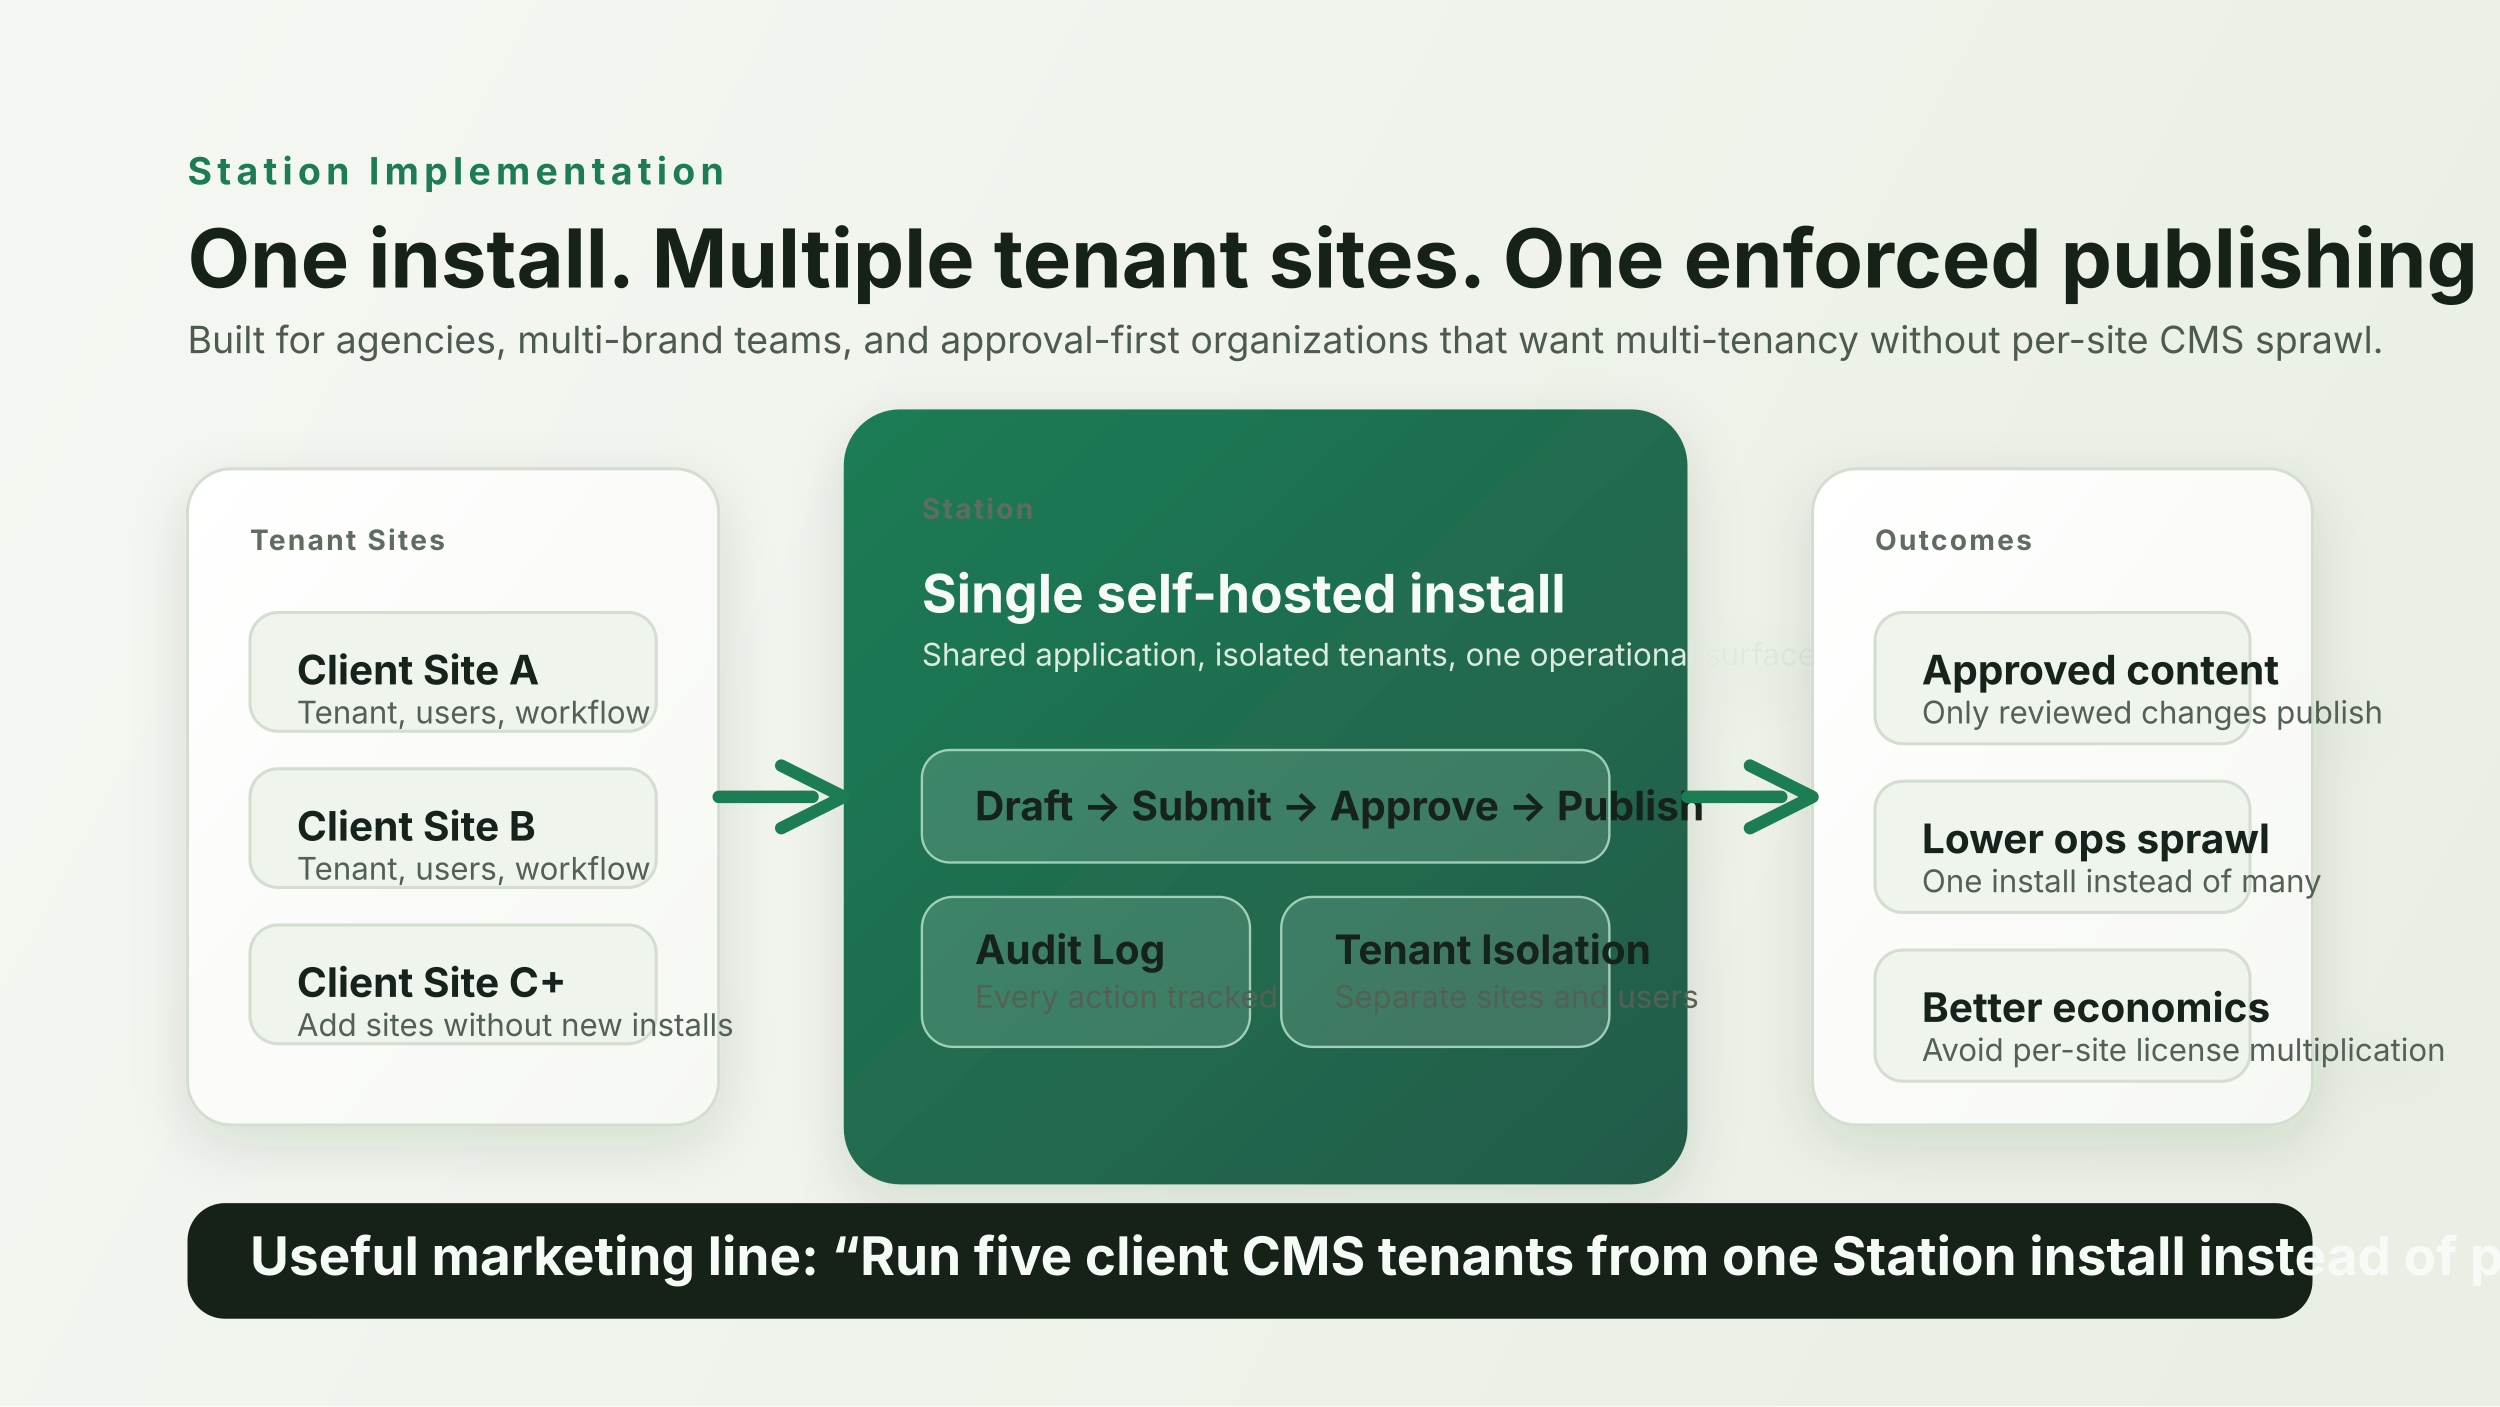
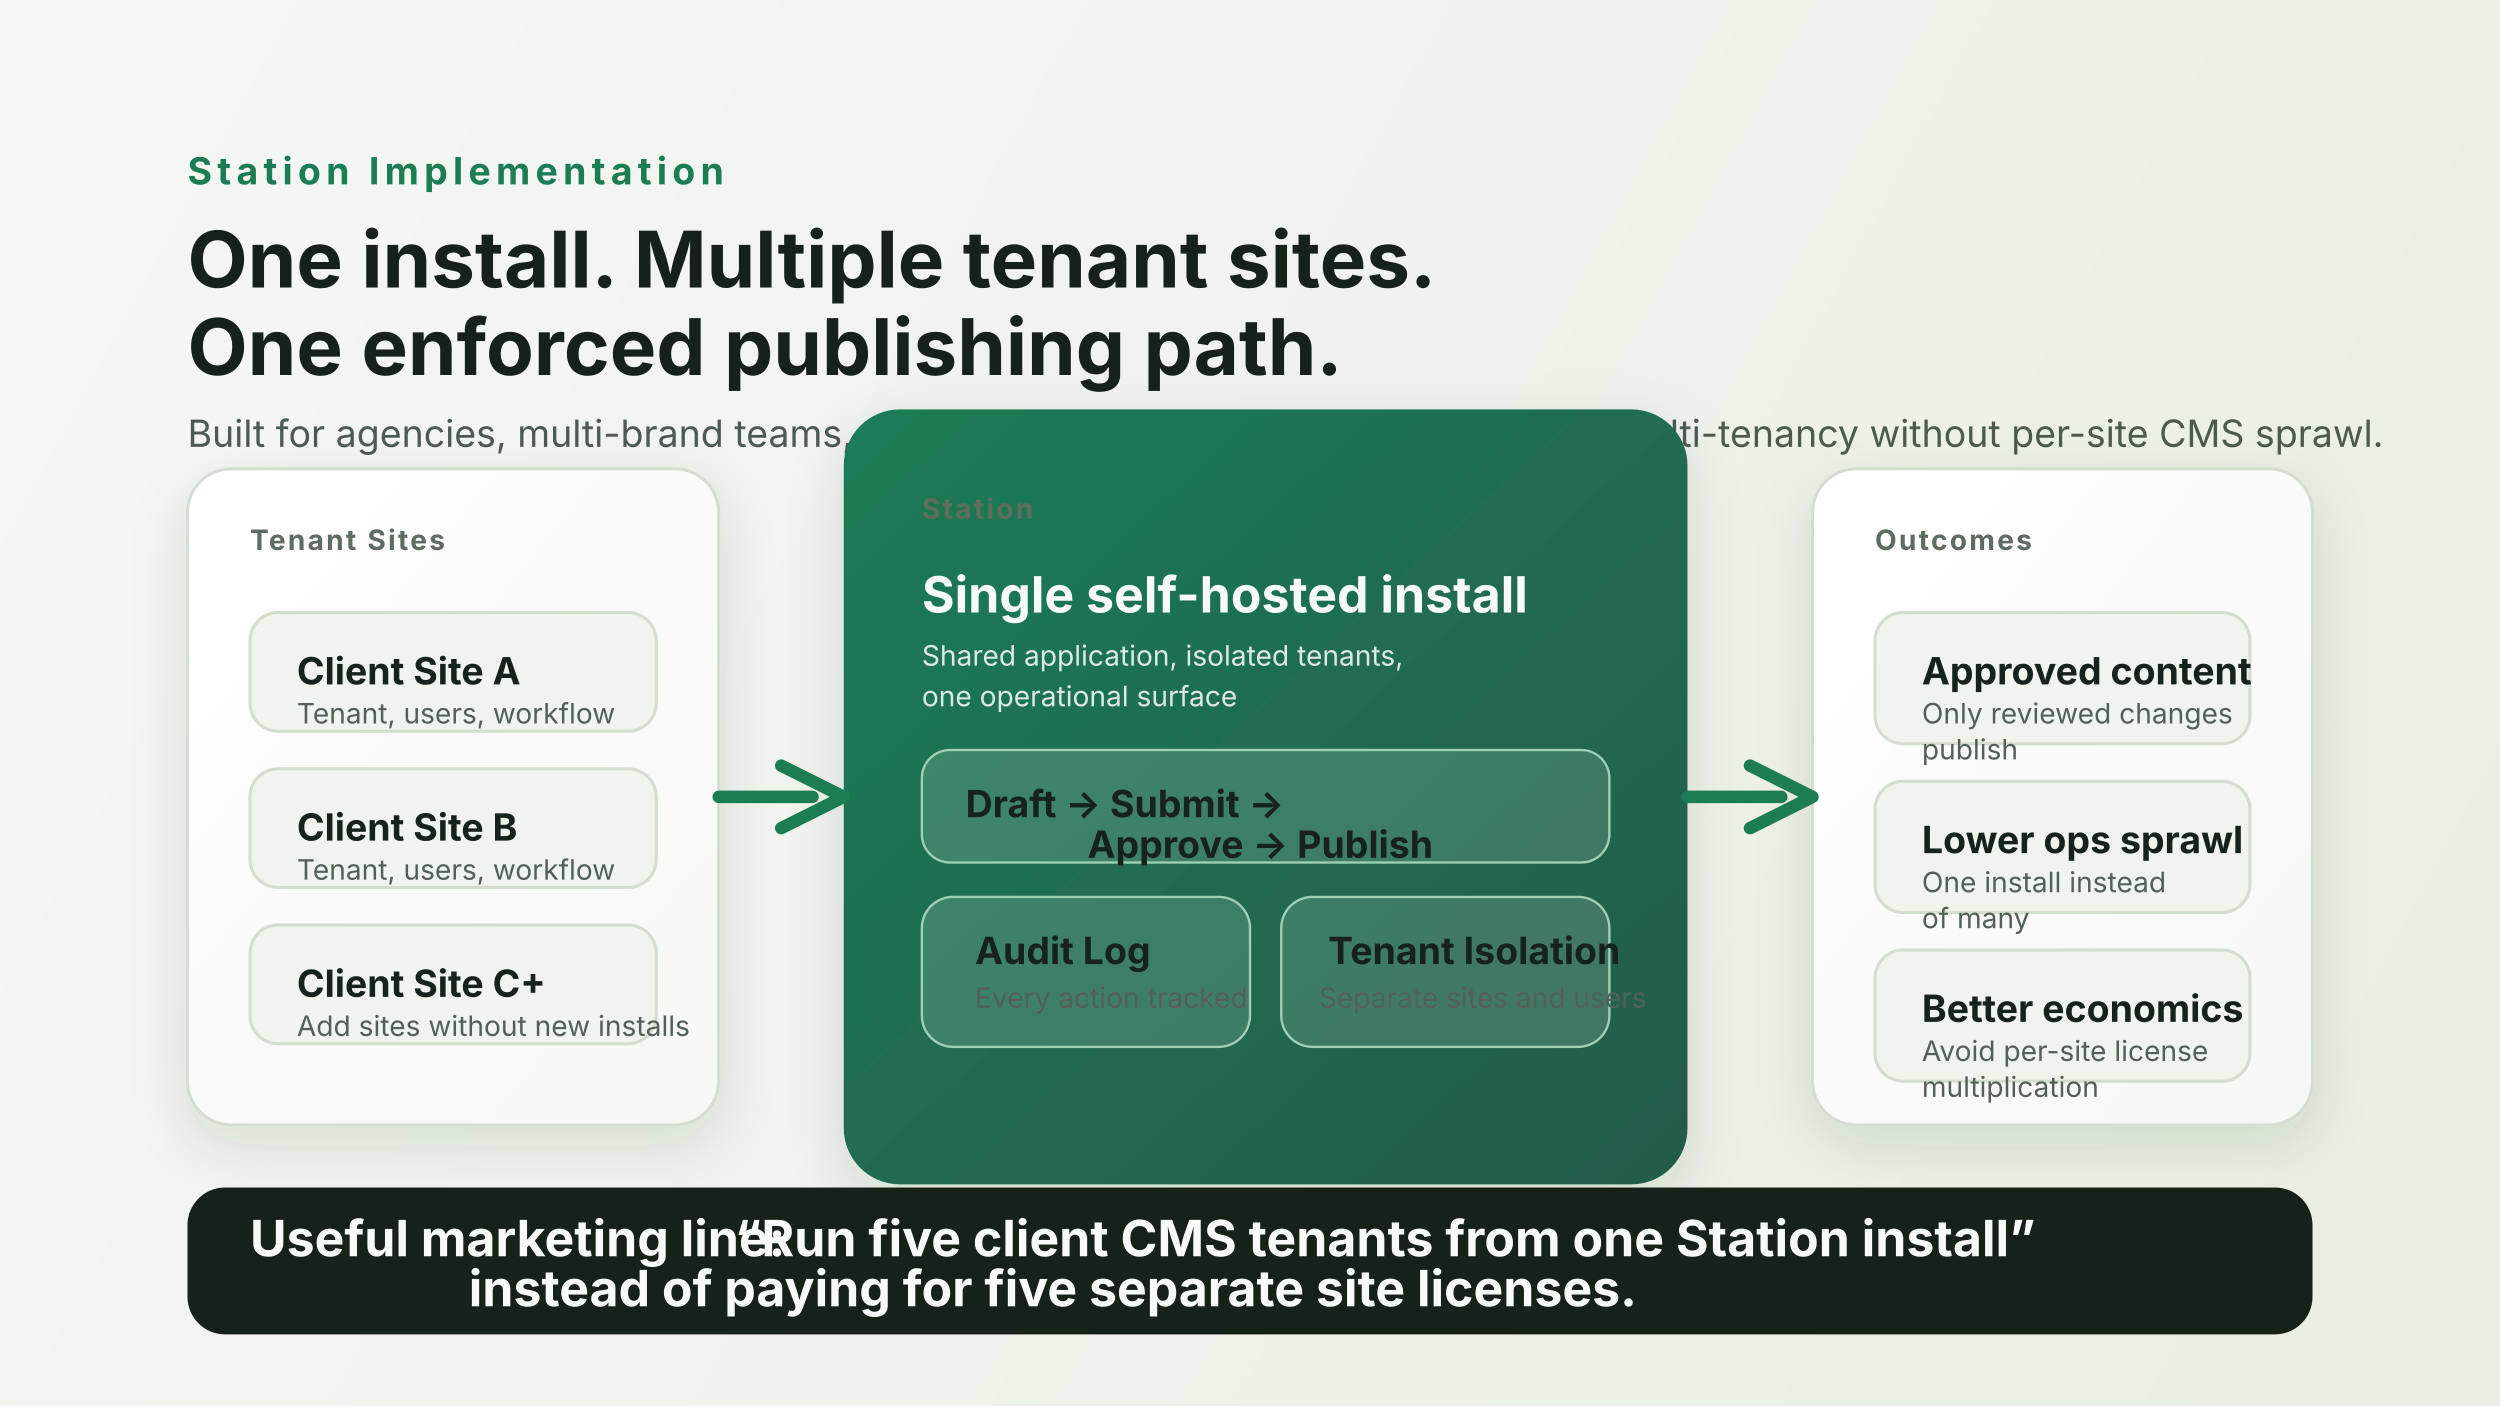
<svg xmlns="http://www.w3.org/2000/svg" width="1600" height="900" viewBox="0 0 1600 900" fill="none" role="img" aria-labelledby="title desc">
  <defs>
    <linearGradient id="bg" x1="80" y1="60" x2="1520" y2="840" gradientUnits="userSpaceOnUse">
      <stop stop-color="#F5F7F2" />
      <stop offset="1" stop-color="#E9EFE4" />
    </linearGradient>
    <linearGradient id="panel" x1="0" y1="0" x2="1" y2="1">
      <stop stop-color="#FFFFFF" />
      <stop offset="1" stop-color="#F6F8F3" />
    </linearGradient>
    <linearGradient id="accent" x1="0" y1="0" x2="1" y2="1">
      <stop stop-color="#1C7C54" />
      <stop offset="1" stop-color="#245B4A" />
    </linearGradient>
    <filter id="shadow" x="0" y="0" width="1600" height="900" filterUnits="userSpaceOnUse" color-interpolation-filters="sRGB">
      <feDropShadow dx="0" dy="12" stdDeviation="18" flood-color="#1E2B21" flood-opacity="0.12" />
    </filter>
    <style>
      .eyebrow { font: 700 24px ui-sans-serif, -apple-system, BlinkMacSystemFont, "Segoe UI", sans-serif; letter-spacing: 0.14em; text-transform: uppercase; fill: #1C7C54; }
-       .headline { font: 700 52px ui-sans-serif, -apple-system, BlinkMacSystemFont, "Segoe UI", sans-serif; fill: #162118; }
+       .headline { font: 700 50px ui-sans-serif, -apple-system, BlinkMacSystemFont, "Segoe UI", sans-serif; fill: #162118; }
      .subhead { font: 400 24px ui-sans-serif, -apple-system, BlinkMacSystemFont, "Segoe UI", sans-serif; fill: #4C5A4F; }
-       .label { font: 700 26px ui-sans-serif, -apple-system, BlinkMacSystemFont, "Segoe UI", sans-serif; fill: #18231A; }
-       .body { font: 400 20px ui-sans-serif, -apple-system, BlinkMacSystemFont, "Segoe UI", sans-serif; fill: #536156; }
+       .label { font: 700 24px ui-sans-serif, -apple-system, BlinkMacSystemFont, "Segoe UI", sans-serif; fill: #18231A; }
+       .body { font: 400 18px ui-sans-serif, -apple-system, BlinkMacSystemFont, "Segoe UI", sans-serif; fill: #536156; }
      .small { font: 700 18px ui-sans-serif, -apple-system, BlinkMacSystemFont, "Segoe UI", sans-serif; fill: #5F6C61; letter-spacing: 0.08em; text-transform: uppercase; }
-       .metric { font: 700 34px ui-sans-serif, -apple-system, BlinkMacSystemFont, "Segoe UI", sans-serif; fill: #F7FBF7; }
-       .metric-sub { font: 400 20px ui-sans-serif, -apple-system, BlinkMacSystemFont, "Segoe UI", sans-serif; fill: #DCEADF; }
+       .metric { font: 700 32px ui-sans-serif, -apple-system, BlinkMacSystemFont, "Segoe UI", sans-serif; fill: #F7FBF7; }
+       .metric-sub { font: 400 18px ui-sans-serif, -apple-system, BlinkMacSystemFont, "Segoe UI", sans-serif; fill: #DCEADF; }
    </style>
  </defs>
  <rect x="0" y="0" width="1600" height="900" fill="url(#bg)" />
  <text x="120" y="118" class="eyebrow">Station Implementation</text>
-   <text x="120" y="184" class="headline">One install. Multiple tenant sites. One enforced publishing path.</text>
-   <text x="120" y="226" class="subhead">Built for agencies, multi-brand teams, and approval-first organizations that want multi-tenancy without per-site CMS sprawl.</text>
+   <text x="120" y="184" class="headline">One install. Multiple tenant sites.</text>
+   <text x="120" y="240" class="headline">One enforced publishing path.</text>
+   <text x="120" y="286" class="subhead">Built for agencies, multi-brand teams, and approval-first organizations that want multi-tenancy without per-site CMS sprawl.</text>
  <g filter="url(#shadow)">
    <rect x="120" y="300" width="340" height="420" rx="28" fill="url(#panel)" stroke="#D4DED0" stroke-width="2" />
    <text x="160" y="352" class="small">Tenant Sites</text>
    <rect x="160" y="392" width="260" height="76" rx="18" fill="#EFF4EC" stroke="#D4DED0" stroke-width="2" />
    <text x="190" y="438" class="label">Client Site A</text>
    <text x="190" y="463" class="body">Tenant, users, workflow</text>
    <rect x="160" y="492" width="260" height="76" rx="18" fill="#EFF4EC" stroke="#D4DED0" stroke-width="2" />
    <text x="190" y="538" class="label">Client Site B</text>
    <text x="190" y="563" class="body">Tenant, users, workflow</text>
    <rect x="160" y="592" width="260" height="76" rx="18" fill="#EFF4EC" stroke="#D4DED0" stroke-width="2" />
    <text x="190" y="638" class="label">Client Site C+</text>
    <text x="190" y="663" class="body">Add sites without new installs</text>
  </g>
  <g filter="url(#shadow)">
    <rect x="540" y="262" width="540" height="496" rx="36" fill="url(#accent)" />
    <text x="590" y="332" class="small" fill="#DCEADF">Station</text>
    <text x="590" y="392" class="metric">Single self-hosted install</text>
-     <text x="590" y="426" class="metric-sub">Shared application, isolated tenants, one operational surface</text>
+     <text x="590" y="426" class="metric-sub">Shared application, isolated tenants,</text>
+     <text x="590" y="452" class="metric-sub">one operational surface</text>
    <rect x="590" y="480" width="440" height="72" rx="18" fill="#F6FBF7" fill-opacity="0.14" stroke="#9FD0B5" stroke-width="1.5" />
-     <text x="624" y="525" class="label" fill="#F7FBF7">Draft → Submit → Approve → Publish</text>
+     <text x="618" y="523" class="label" fill="#F7FBF7">Draft → Submit →</text>
+     <text x="696" y="549" class="label" fill="#F7FBF7">Approve → Publish</text>
    <rect x="590" y="574" width="210" height="96" rx="20" fill="#F6FBF7" fill-opacity="0.14" stroke="#9FD0B5" stroke-width="1.5" />
    <text x="624" y="617" class="label" fill="#F7FBF7">Audit Log</text>
    <text x="624" y="645" class="body" fill="#DCEADF">Every action tracked</text>
    <rect x="820" y="574" width="210" height="96" rx="20" fill="#F6FBF7" fill-opacity="0.14" stroke="#9FD0B5" stroke-width="1.5" />
-     <text x="854" y="617" class="label" fill="#F7FBF7">Tenant Isolation</text>
-     <text x="854" y="645" class="body" fill="#DCEADF">Separate sites and users</text>
+     <text x="850" y="617" class="label" fill="#F7FBF7">Tenant Isolation</text>
+     <text x="844" y="645" class="body" fill="#DCEADF">Separate sites and users</text>
  </g>
  <g filter="url(#shadow)">
    <rect x="1160" y="300" width="320" height="420" rx="28" fill="url(#panel)" stroke="#D4DED0" stroke-width="2" />
    <text x="1200" y="352" class="small">Outcomes</text>
    <rect x="1200" y="392" width="240" height="84" rx="18" fill="#EFF4EC" stroke="#D4DED0" stroke-width="2" />
    <text x="1230" y="438" class="label">Approved content</text>
-     <text x="1230" y="463" class="body">Only reviewed changes publish</text>
+     <text x="1230" y="463" class="body">Only reviewed changes</text>
+     <text x="1230" y="486" class="body">publish</text>
    <rect x="1200" y="500" width="240" height="84" rx="18" fill="#EFF4EC" stroke="#D4DED0" stroke-width="2" />
    <text x="1230" y="546" class="label">Lower ops sprawl</text>
-     <text x="1230" y="571" class="body">One install instead of many</text>
+     <text x="1230" y="571" class="body">One install instead</text>
+     <text x="1230" y="594" class="body">of many</text>
    <rect x="1200" y="608" width="240" height="84" rx="18" fill="#EFF4EC" stroke="#D4DED0" stroke-width="2" />
    <text x="1230" y="654" class="label">Better economics</text>
-     <text x="1230" y="679" class="body">Avoid per-site license multiplication</text>
+     <text x="1230" y="679" class="body">Avoid per-site license</text>
+     <text x="1230" y="702" class="body">multiplication</text>
  </g>
  <path d="M460 510H520" stroke="#1C7C54" stroke-width="8" stroke-linecap="round" />
  <path d="M500 490L540 510L500 530" fill="none" stroke="#1C7C54" stroke-width="8" stroke-linecap="round" stroke-linejoin="round" />
  <path d="M1080 510H1140" stroke="#1C7C54" stroke-width="8" stroke-linecap="round" />
  <path d="M1120 490L1160 510L1120 530" fill="none" stroke="#1C7C54" stroke-width="8" stroke-linecap="round" stroke-linejoin="round" />
-   <rect x="120" y="770" width="1360" height="74" rx="24" fill="#162118" />
-   <text x="160" y="816" class="metric">Useful marketing line: “Run five client CMS tenants from one Station install instead of paying for five separate site licenses.”</text>
+   <rect x="120" y="760" width="1360" height="94" rx="24" fill="#162118" />
+   <text x="160" y="804" class="metric">Useful marketing line:</text>
+   <text x="470" y="804" class="metric">“Run five client CMS tenants from one Station install”</text>
+   <text x="300" y="836" class="metric">instead of paying for five separate site licenses.</text>
</svg>
